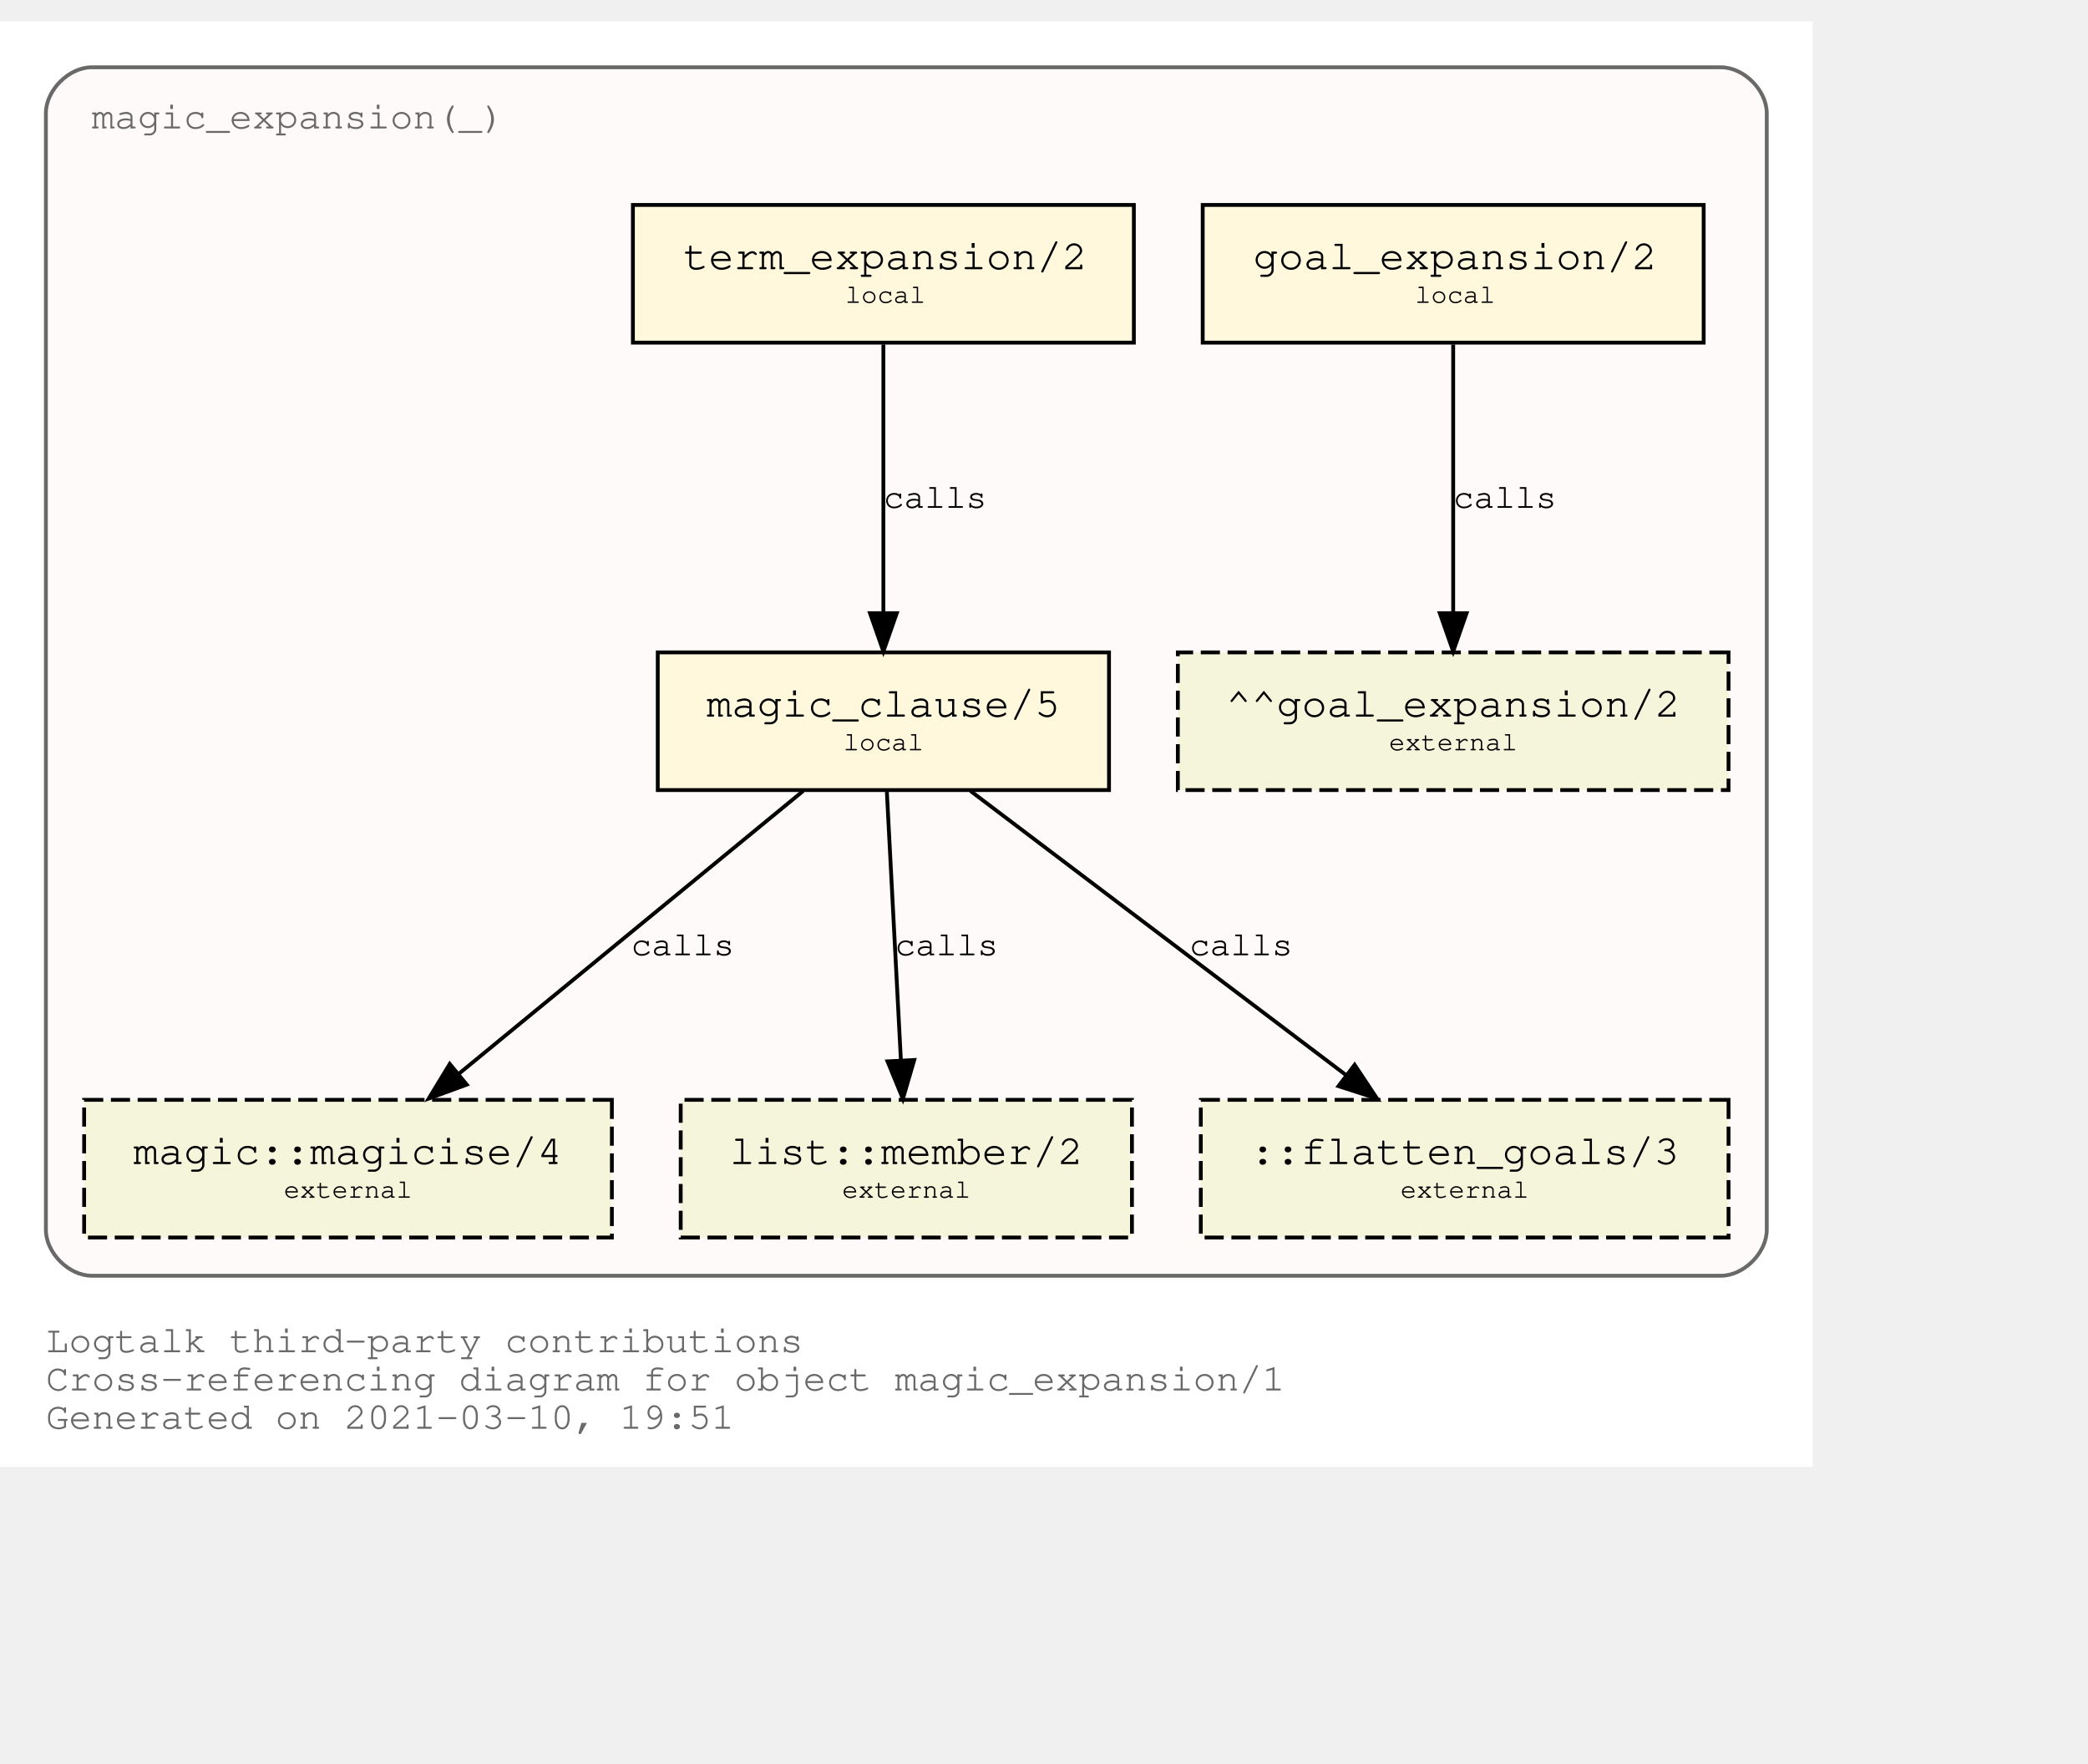
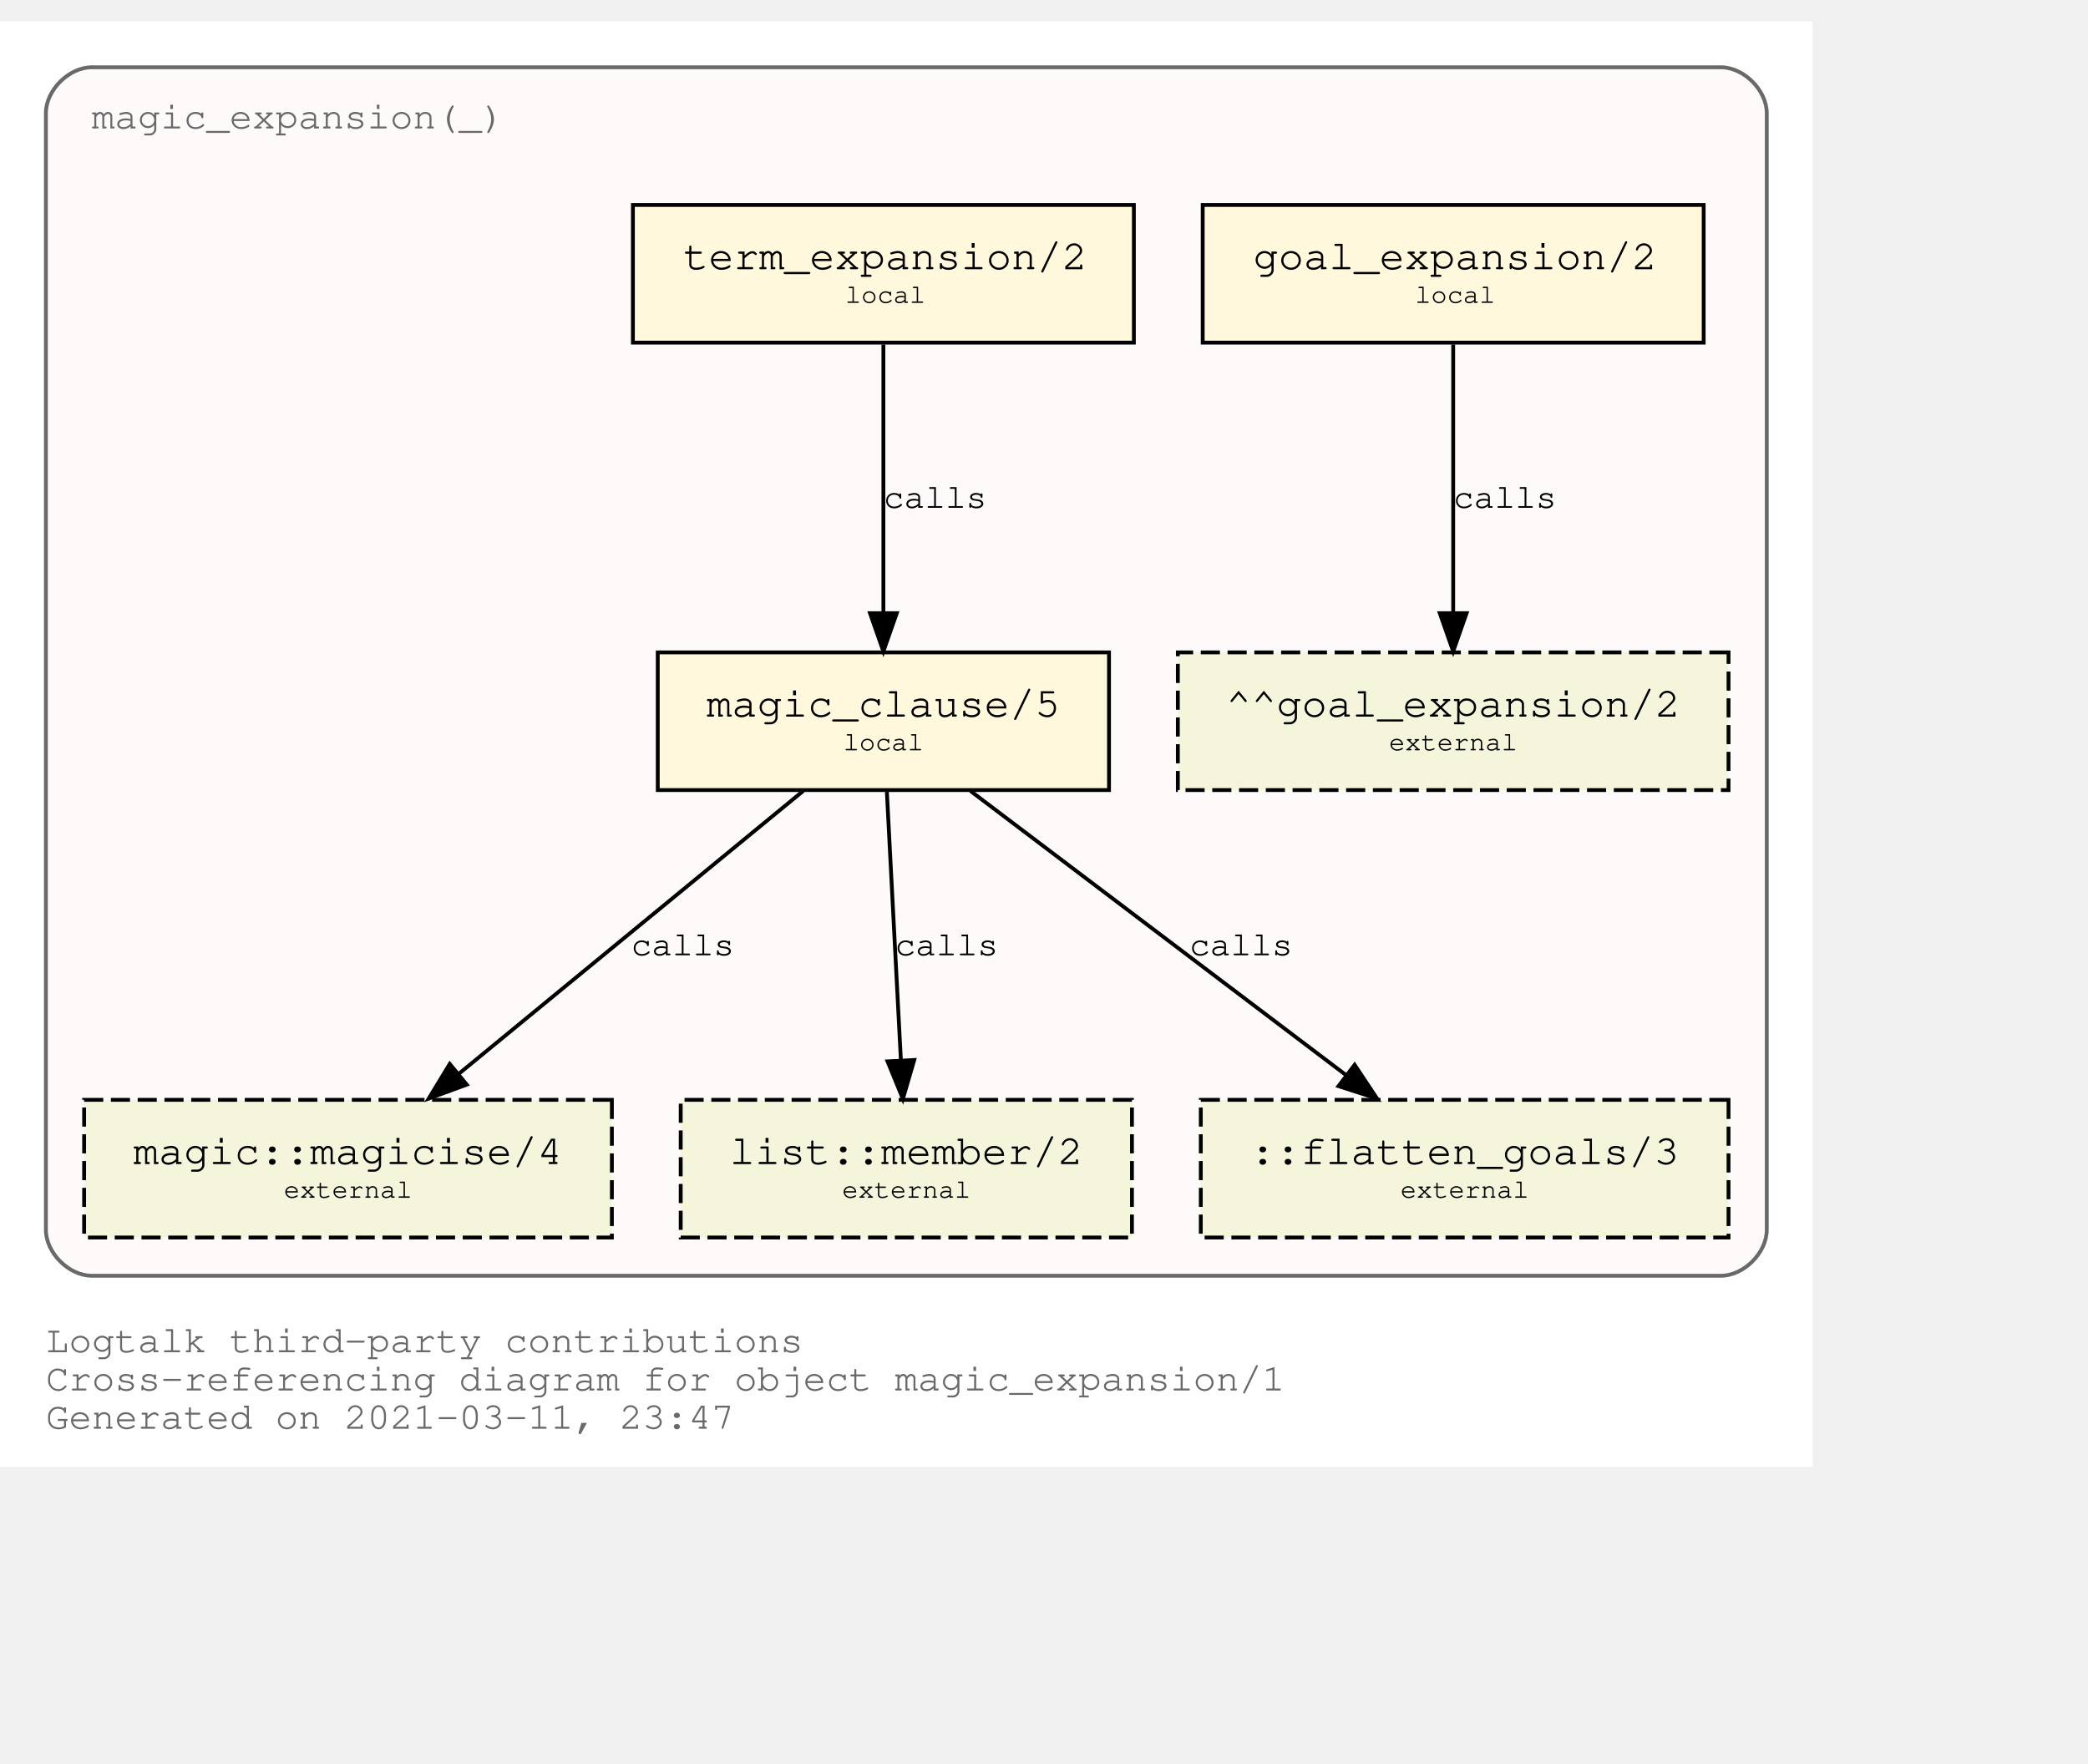
<svg xmlns="http://www.w3.org/2000/svg" xmlns:xlink="http://www.w3.org/1999/xlink" width="618pt" height="522pt" viewBox="72.00 72.00 546.00 450.00">
  <g id="graph0" class="graph" transform="scale(1 1) rotate(0) translate(76 446)">
    <polygon fill="white" stroke="transparent" points="-4,4 -4,-374 470,-374 470,4 -4,4" />
    <text text-anchor="start" x="8" y="-26" font-family="Courier,monospace" font-size="10.00" fill="dimgray">Logtalk third-party contributions</text>
    <text text-anchor="start" x="8" y="-16" font-family="Courier,monospace" font-size="10.00" fill="dimgray">Cross-referencing diagram for object magic_expansion/1</text>
-     <text text-anchor="start" x="8" y="-6" font-family="Courier,monospace" font-size="10.00" fill="dimgray">Generated on 2021-03-10, 19:51</text>
+     <text text-anchor="start" x="8" y="-6" font-family="Courier,monospace" font-size="10.00" fill="dimgray">Generated on 2021-03-11, 23:47</text>
    <g id="clust1" class="cluster">
      <g id="a_clust1">
        <a xlink:title="magic_expansion(_)">
          <path fill="snow" stroke="dimgray" d="M20,-46C20,-46 446,-46 446,-46 452,-46 458,-52 458,-58 458,-58 458,-350 458,-350 458,-356 452,-362 446,-362 446,-362 20,-362 20,-362 14,-362 8,-356 8,-350 8,-350 8,-58 8,-58 8,-52 14,-46 20,-46" />
          <g id="a_clust1_0">
-             <a xlink:href="https://github.com/LogtalkDotOrg/logtalk3/tree/33430dbe377e0daf3d5745462c234f1df17447b0/contributions/verdi_neruda/magic_expansion.lgt" xlink:title="https://github.com/LogtalkDotOrg/logtalk3/tree/33430dbe377e0daf3d5745462c234f1df17447b0/contributions/verdi_neruda/magic_expansion.lgt">
+             <a xlink:href="https://github.com/LogtalkDotOrg/logtalk3/tree/19bef45c5e88f382136446094b0f077a4743df9d/contributions/verdi_neruda/magic_expansion.lgt" xlink:title="https://github.com/LogtalkDotOrg/logtalk3/tree/19bef45c5e88f382136446094b0f077a4743df9d/contributions/verdi_neruda/magic_expansion.lgt">
              <text text-anchor="start" x="19.99" y="-346" font-family="Courier,monospace" font-size="10.00" fill="dimgray">magic_expansion(_)</text>
            </a>
          </g>
        </a>
      </g>
    </g>
    <g id="node1" class="node">
      <g id="a_node1">
-         <a xlink:href="https://github.com/LogtalkDotOrg/logtalk3/tree/33430dbe377e0daf3d5745462c234f1df17447b0/contributions/verdi_neruda/magic_expansion.lgt#L51" xlink:title="https://github.com/LogtalkDotOrg/logtalk3/tree/33430dbe377e0daf3d5745462c234f1df17447b0/contributions/verdi_neruda/magic_expansion.lgt#L51">
+         <a xlink:href="https://github.com/LogtalkDotOrg/logtalk3/tree/19bef45c5e88f382136446094b0f077a4743df9d/contributions/verdi_neruda/magic_expansion.lgt#L51" xlink:title="https://github.com/LogtalkDotOrg/logtalk3/tree/19bef45c5e88f382136446094b0f077a4743df9d/contributions/verdi_neruda/magic_expansion.lgt#L51">
          <polygon fill="cornsilk" stroke="black" points="441.5,-326 310.5,-326 310.5,-290 441.5,-290 441.5,-326" />
          <text text-anchor="start" x="318.8" y="-309.8" font-family="Courier,monospace" font-size="9.00"> </text>
          <text text-anchor="start" x="323.69" y="-309.2" font-family="Courier,monospace" font-size="11.00">goal_expansion/2</text>
          <text text-anchor="start" x="428.8" y="-309.8" font-family="Courier,monospace" font-size="9.00"> </text>
          <text text-anchor="start" x="318.8" y="-299.8" font-family="Courier,monospace" font-size="9.00"> </text>
          <text text-anchor="start" x="366" y="-300.4" font-family="Courier,monospace" font-size="7.00">local</text>
          <text text-anchor="start" x="428.8" y="-299.8" font-family="Courier,monospace" font-size="9.00"> </text>
        </a>
      </g>
    </g>
    <g id="node7" class="node">
      <polygon fill="beige" stroke="black" stroke-dasharray="5,2" points="448,-209 304,-209 304,-173 448,-173 448,-209" />
      <text text-anchor="start" x="311.8" y="-192.8" font-family="Courier,monospace" font-size="9.00"> </text>
      <text text-anchor="start" x="316.59" y="-192.2" font-family="Courier,monospace" font-size="11.00">^^goal_expansion/2</text>
      <text text-anchor="start" x="434.8" y="-192.8" font-family="Courier,monospace" font-size="9.00"> </text>
      <text text-anchor="start" x="311.8" y="-182.8" font-family="Courier,monospace" font-size="9.00"> </text>
      <text text-anchor="start" x="359.2" y="-183.4" font-family="Courier,monospace" font-size="7.00">external</text>
      <text text-anchor="start" x="434.8" y="-182.8" font-family="Courier,monospace" font-size="9.00"> </text>
    </g>
    <g id="edge3" class="edge">
      <g id="a_edge3">
-         <a xlink:href="https://github.com/LogtalkDotOrg/logtalk3/tree/33430dbe377e0daf3d5745462c234f1df17447b0/contributions/verdi_neruda/magic_expansion.lgt#L51" xlink:title="calls">
+         <a xlink:href="https://github.com/LogtalkDotOrg/logtalk3/tree/19bef45c5e88f382136446094b0f077a4743df9d/contributions/verdi_neruda/magic_expansion.lgt#L51" xlink:title="calls">
          <path fill="none" stroke="black" d="M376,-289.53C376,-270.94 376,-241.24 376,-219.5" />
          <polygon fill="black" stroke="black" points="379.5,-219.25 376,-209.25 372.5,-219.25 379.5,-219.25" />
        </a>
      </g>
      <g id="a_edge3-label">
-         <a xlink:href="https://github.com/LogtalkDotOrg/logtalk3/tree/33430dbe377e0daf3d5745462c234f1df17447b0/contributions/verdi_neruda/magic_expansion.lgt#L51" xlink:title="https://github.com/LogtalkDotOrg/logtalk3/tree/33430dbe377e0daf3d5745462c234f1df17447b0/contributions/verdi_neruda/magic_expansion.lgt#L51">
+         <a xlink:href="https://github.com/LogtalkDotOrg/logtalk3/tree/19bef45c5e88f382136446094b0f077a4743df9d/contributions/verdi_neruda/magic_expansion.lgt#L51" xlink:title="https://github.com/LogtalkDotOrg/logtalk3/tree/19bef45c5e88f382136446094b0f077a4743df9d/contributions/verdi_neruda/magic_expansion.lgt#L51">
          <text text-anchor="start" x="376" y="-246.8" font-family="Courier,monospace" font-size="9.00">calls</text>
        </a>
      </g>
    </g>
    <g id="node2" class="node">
      <g id="a_node2">
-         <a xlink:href="https://github.com/LogtalkDotOrg/logtalk3/tree/33430dbe377e0daf3d5745462c234f1df17447b0/contributions/verdi_neruda/magic_expansion.lgt#L54" xlink:title="https://github.com/LogtalkDotOrg/logtalk3/tree/33430dbe377e0daf3d5745462c234f1df17447b0/contributions/verdi_neruda/magic_expansion.lgt#L54">
+         <a xlink:href="https://github.com/LogtalkDotOrg/logtalk3/tree/19bef45c5e88f382136446094b0f077a4743df9d/contributions/verdi_neruda/magic_expansion.lgt#L54" xlink:title="https://github.com/LogtalkDotOrg/logtalk3/tree/19bef45c5e88f382136446094b0f077a4743df9d/contributions/verdi_neruda/magic_expansion.lgt#L54">
          <polygon fill="cornsilk" stroke="black" points="292.5,-326 161.5,-326 161.5,-290 292.5,-290 292.5,-326" />
          <text text-anchor="start" x="169.8" y="-309.8" font-family="Courier,monospace" font-size="9.00"> </text>
          <text text-anchor="start" x="174.69" y="-309.2" font-family="Courier,monospace" font-size="11.00">term_expansion/2</text>
          <text text-anchor="start" x="279.8" y="-309.8" font-family="Courier,monospace" font-size="9.00"> </text>
          <text text-anchor="start" x="169.8" y="-299.8" font-family="Courier,monospace" font-size="9.00"> </text>
          <text text-anchor="start" x="217" y="-300.4" font-family="Courier,monospace" font-size="7.00">local</text>
          <text text-anchor="start" x="279.8" y="-299.8" font-family="Courier,monospace" font-size="9.00"> </text>
        </a>
      </g>
    </g>
    <g id="node3" class="node">
      <g id="a_node3">
-         <a xlink:href="https://github.com/LogtalkDotOrg/logtalk3/tree/33430dbe377e0daf3d5745462c234f1df17447b0/contributions/verdi_neruda/magic_expansion.lgt#L61" xlink:title="https://github.com/LogtalkDotOrg/logtalk3/tree/33430dbe377e0daf3d5745462c234f1df17447b0/contributions/verdi_neruda/magic_expansion.lgt#L61">
+         <a xlink:href="https://github.com/LogtalkDotOrg/logtalk3/tree/19bef45c5e88f382136446094b0f077a4743df9d/contributions/verdi_neruda/magic_expansion.lgt#L61" xlink:title="https://github.com/LogtalkDotOrg/logtalk3/tree/19bef45c5e88f382136446094b0f077a4743df9d/contributions/verdi_neruda/magic_expansion.lgt#L61">
          <polygon fill="cornsilk" stroke="black" points="286,-209 168,-209 168,-173 286,-173 286,-209" />
          <text text-anchor="start" x="175.8" y="-192.8" font-family="Courier,monospace" font-size="9.00"> </text>
          <text text-anchor="start" x="180.79" y="-192.2" font-family="Courier,monospace" font-size="11.00">magic_clause/5</text>
          <text text-anchor="start" x="272.8" y="-192.8" font-family="Courier,monospace" font-size="9.00"> </text>
          <text text-anchor="start" x="175.8" y="-182.8" font-family="Courier,monospace" font-size="9.00"> </text>
          <text text-anchor="start" x="216.5" y="-183.4" font-family="Courier,monospace" font-size="7.00">local</text>
          <text text-anchor="start" x="272.8" y="-182.8" font-family="Courier,monospace" font-size="9.00"> </text>
        </a>
      </g>
    </g>
    <g id="edge1" class="edge">
      <g id="a_edge1">
-         <a xlink:href="https://github.com/LogtalkDotOrg/logtalk3/tree/33430dbe377e0daf3d5745462c234f1df17447b0/contributions/verdi_neruda/magic_expansion.lgt#L54" xlink:title="calls">
+         <a xlink:href="https://github.com/LogtalkDotOrg/logtalk3/tree/19bef45c5e88f382136446094b0f077a4743df9d/contributions/verdi_neruda/magic_expansion.lgt#L54" xlink:title="calls">
          <path fill="none" stroke="black" d="M227,-289.53C227,-270.94 227,-241.24 227,-219.5" />
          <polygon fill="black" stroke="black" points="230.5,-219.25 227,-209.25 223.5,-219.25 230.5,-219.25" />
        </a>
      </g>
      <g id="a_edge1-label">
-         <a xlink:href="https://github.com/LogtalkDotOrg/logtalk3/tree/33430dbe377e0daf3d5745462c234f1df17447b0/contributions/verdi_neruda/magic_expansion.lgt#L54" xlink:title="https://github.com/LogtalkDotOrg/logtalk3/tree/33430dbe377e0daf3d5745462c234f1df17447b0/contributions/verdi_neruda/magic_expansion.lgt#L54">
+         <a xlink:href="https://github.com/LogtalkDotOrg/logtalk3/tree/19bef45c5e88f382136446094b0f077a4743df9d/contributions/verdi_neruda/magic_expansion.lgt#L54" xlink:title="https://github.com/LogtalkDotOrg/logtalk3/tree/19bef45c5e88f382136446094b0f077a4743df9d/contributions/verdi_neruda/magic_expansion.lgt#L54">
          <text text-anchor="start" x="227" y="-246.8" font-family="Courier,monospace" font-size="9.00">calls</text>
        </a>
      </g>
    </g>
    <g id="node4" class="node">
      <g id="a_node4">
        <a xlink:href="https://logtalk.org/library/magic_0.html#magicise/4" xlink:title="https://logtalk.org/library/magic_0.html#magicise/4">
          <polygon fill="beige" stroke="black" stroke-dasharray="5,2" points="156,-92 18,-92 18,-56 156,-56 156,-92" />
          <text text-anchor="start" x="25.8" y="-75.8" font-family="Courier,monospace" font-size="9.00"> </text>
          <text text-anchor="start" x="30.89" y="-75.2" font-family="Courier,monospace" font-size="11.00">magic::magicise/4</text>
          <text text-anchor="start" x="142.8" y="-75.8" font-family="Courier,monospace" font-size="9.00"> </text>
          <text text-anchor="start" x="25.8" y="-65.8" font-family="Courier,monospace" font-size="9.00"> </text>
          <text text-anchor="start" x="70.2" y="-66.4" font-family="Courier,monospace" font-size="7.00">external</text>
          <text text-anchor="start" x="142.8" y="-65.8" font-family="Courier,monospace" font-size="9.00"> </text>
        </a>
      </g>
    </g>
    <g id="edge4" class="edge">
      <g id="a_edge4">
-         <a xlink:href="https://github.com/LogtalkDotOrg/logtalk3/tree/33430dbe377e0daf3d5745462c234f1df17447b0/contributions/verdi_neruda/magic_expansion.lgt#L61" xlink:title="calls">
+         <a xlink:href="https://github.com/LogtalkDotOrg/logtalk3/tree/19bef45c5e88f382136446094b0f077a4743df9d/contributions/verdi_neruda/magic_expansion.lgt#L61" xlink:title="calls">
          <path fill="none" stroke="black" d="M206.04,-172.78C182.12,-153.14 142.85,-120.88 116,-98.83" />
          <polygon fill="black" stroke="black" points="118.05,-95.98 108.1,-92.33 113.61,-101.39 118.05,-95.98" />
        </a>
      </g>
      <g id="a_edge4-label">
-         <a xlink:href="https://github.com/LogtalkDotOrg/logtalk3/tree/33430dbe377e0daf3d5745462c234f1df17447b0/contributions/verdi_neruda/magic_expansion.lgt#L61" xlink:title="https://github.com/LogtalkDotOrg/logtalk3/tree/33430dbe377e0daf3d5745462c234f1df17447b0/contributions/verdi_neruda/magic_expansion.lgt#L61">
+         <a xlink:href="https://github.com/LogtalkDotOrg/logtalk3/tree/19bef45c5e88f382136446094b0f077a4743df9d/contributions/verdi_neruda/magic_expansion.lgt#L61" xlink:title="https://github.com/LogtalkDotOrg/logtalk3/tree/19bef45c5e88f382136446094b0f077a4743df9d/contributions/verdi_neruda/magic_expansion.lgt#L61">
          <text text-anchor="start" x="161" y="-129.8" font-family="Courier,monospace" font-size="9.00">calls</text>
        </a>
      </g>
    </g>
    <g id="node5" class="node">
      <g id="a_node5">
        <a xlink:href="https://logtalk.org/library/listp_0.html#member/2" xlink:title="https://logtalk.org/library/listp_0.html#member/2">
          <polygon fill="beige" stroke="black" stroke-dasharray="5,2" points="292,-92 174,-92 174,-56 292,-56 292,-92" />
          <text text-anchor="start" x="181.8" y="-75.8" font-family="Courier,monospace" font-size="9.00"> </text>
          <text text-anchor="start" x="186.79" y="-75.2" font-family="Courier,monospace" font-size="11.00">list::member/2</text>
          <text text-anchor="start" x="278.8" y="-75.8" font-family="Courier,monospace" font-size="9.00"> </text>
          <text text-anchor="start" x="181.8" y="-65.8" font-family="Courier,monospace" font-size="9.00"> </text>
          <text text-anchor="start" x="216.2" y="-66.4" font-family="Courier,monospace" font-size="7.00">external</text>
          <text text-anchor="start" x="278.8" y="-65.8" font-family="Courier,monospace" font-size="9.00"> </text>
        </a>
      </g>
    </g>
    <g id="edge5" class="edge">
      <g id="a_edge5">
-         <a xlink:href="https://github.com/LogtalkDotOrg/logtalk3/tree/33430dbe377e0daf3d5745462c234f1df17447b0/contributions/verdi_neruda/magic_expansion.lgt#L61" xlink:title="calls">
+         <a xlink:href="https://github.com/LogtalkDotOrg/logtalk3/tree/19bef45c5e88f382136446094b0f077a4743df9d/contributions/verdi_neruda/magic_expansion.lgt#L61" xlink:title="calls">
          <path fill="none" stroke="black" d="M227.91,-172.53C228.88,-153.94 230.43,-124.24 231.57,-102.5" />
          <polygon fill="black" stroke="black" points="235.07,-102.42 232.1,-92.25 228.08,-102.06 235.07,-102.42" />
        </a>
      </g>
      <g id="a_edge5-label">
-         <a xlink:href="https://github.com/LogtalkDotOrg/logtalk3/tree/33430dbe377e0daf3d5745462c234f1df17447b0/contributions/verdi_neruda/magic_expansion.lgt#L61" xlink:title="https://github.com/LogtalkDotOrg/logtalk3/tree/33430dbe377e0daf3d5745462c234f1df17447b0/contributions/verdi_neruda/magic_expansion.lgt#L61">
+         <a xlink:href="https://github.com/LogtalkDotOrg/logtalk3/tree/19bef45c5e88f382136446094b0f077a4743df9d/contributions/verdi_neruda/magic_expansion.lgt#L61" xlink:title="https://github.com/LogtalkDotOrg/logtalk3/tree/19bef45c5e88f382136446094b0f077a4743df9d/contributions/verdi_neruda/magic_expansion.lgt#L61">
          <text text-anchor="start" x="230" y="-129.8" font-family="Courier,monospace" font-size="9.00">calls</text>
        </a>
      </g>
    </g>
    <g id="node6" class="node">
      <polygon fill="beige" stroke="black" stroke-dasharray="5,2" points="448,-92 310,-92 310,-56 448,-56 448,-92" />
      <text text-anchor="start" x="317.8" y="-75.8" font-family="Courier,monospace" font-size="9.00"> </text>
      <text text-anchor="start" x="322.89" y="-75.2" font-family="Courier,monospace" font-size="11.00">::flatten_goals/3</text>
      <text text-anchor="start" x="434.8" y="-75.8" font-family="Courier,monospace" font-size="9.00"> </text>
      <text text-anchor="start" x="317.8" y="-65.8" font-family="Courier,monospace" font-size="9.00"> </text>
      <text text-anchor="start" x="362.2" y="-66.4" font-family="Courier,monospace" font-size="7.00">external</text>
      <text text-anchor="start" x="434.8" y="-65.8" font-family="Courier,monospace" font-size="9.00"> </text>
    </g>
    <g id="edge2" class="edge">
      <g id="a_edge2">
-         <a xlink:href="https://github.com/LogtalkDotOrg/logtalk3/tree/33430dbe377e0daf3d5745462c234f1df17447b0/contributions/verdi_neruda/magic_expansion.lgt#L61" xlink:title="calls">
+         <a xlink:href="https://github.com/LogtalkDotOrg/logtalk3/tree/19bef45c5e88f382136446094b0f077a4743df9d/contributions/verdi_neruda/magic_expansion.lgt#L61" xlink:title="calls">
          <path fill="none" stroke="black" d="M249.76,-172.78C275.84,-153.05 318.73,-120.6 347.89,-98.54" />
          <polygon fill="black" stroke="black" points="350.23,-101.16 356.09,-92.33 346,-95.58 350.23,-101.16" />
        </a>
      </g>
      <g id="a_edge2-label">
-         <a xlink:href="https://github.com/LogtalkDotOrg/logtalk3/tree/33430dbe377e0daf3d5745462c234f1df17447b0/contributions/verdi_neruda/magic_expansion.lgt#L61" xlink:title="https://github.com/LogtalkDotOrg/logtalk3/tree/33430dbe377e0daf3d5745462c234f1df17447b0/contributions/verdi_neruda/magic_expansion.lgt#L61">
+         <a xlink:href="https://github.com/LogtalkDotOrg/logtalk3/tree/19bef45c5e88f382136446094b0f077a4743df9d/contributions/verdi_neruda/magic_expansion.lgt#L61" xlink:title="https://github.com/LogtalkDotOrg/logtalk3/tree/19bef45c5e88f382136446094b0f077a4743df9d/contributions/verdi_neruda/magic_expansion.lgt#L61">
          <text text-anchor="start" x="307" y="-129.8" font-family="Courier,monospace" font-size="9.00">calls</text>
        </a>
      </g>
    </g>
  </g>
</svg>
